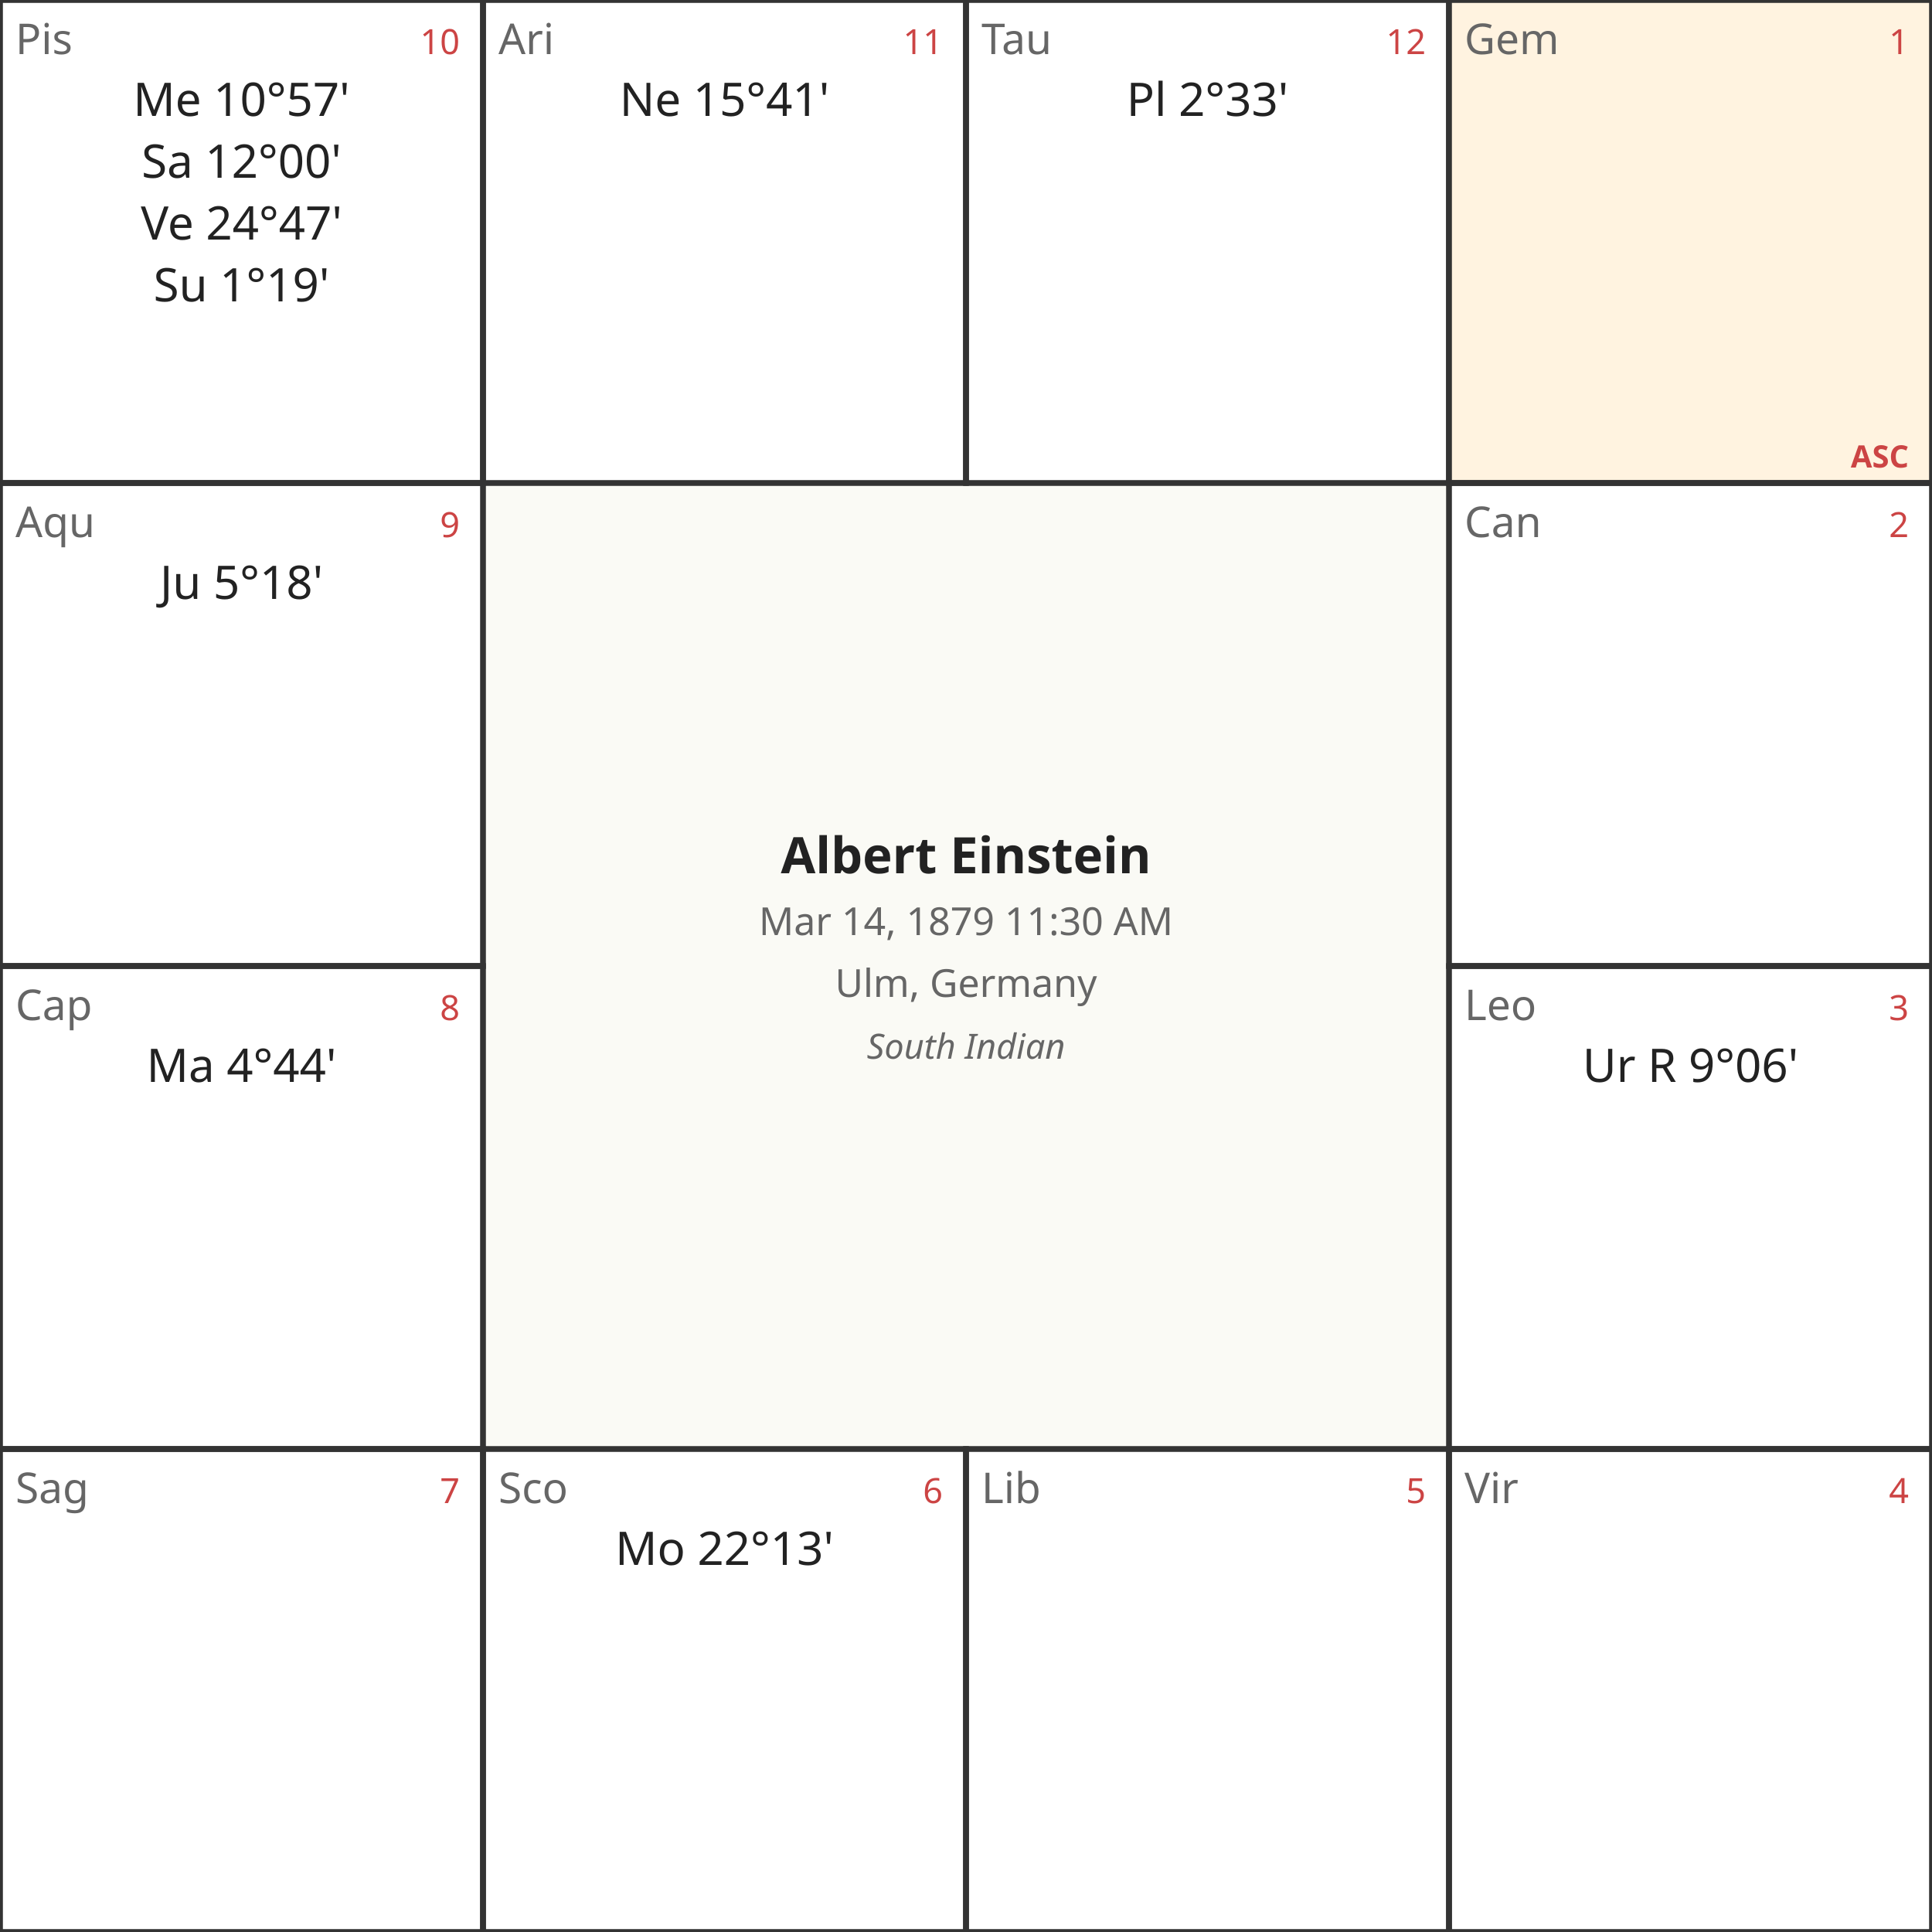
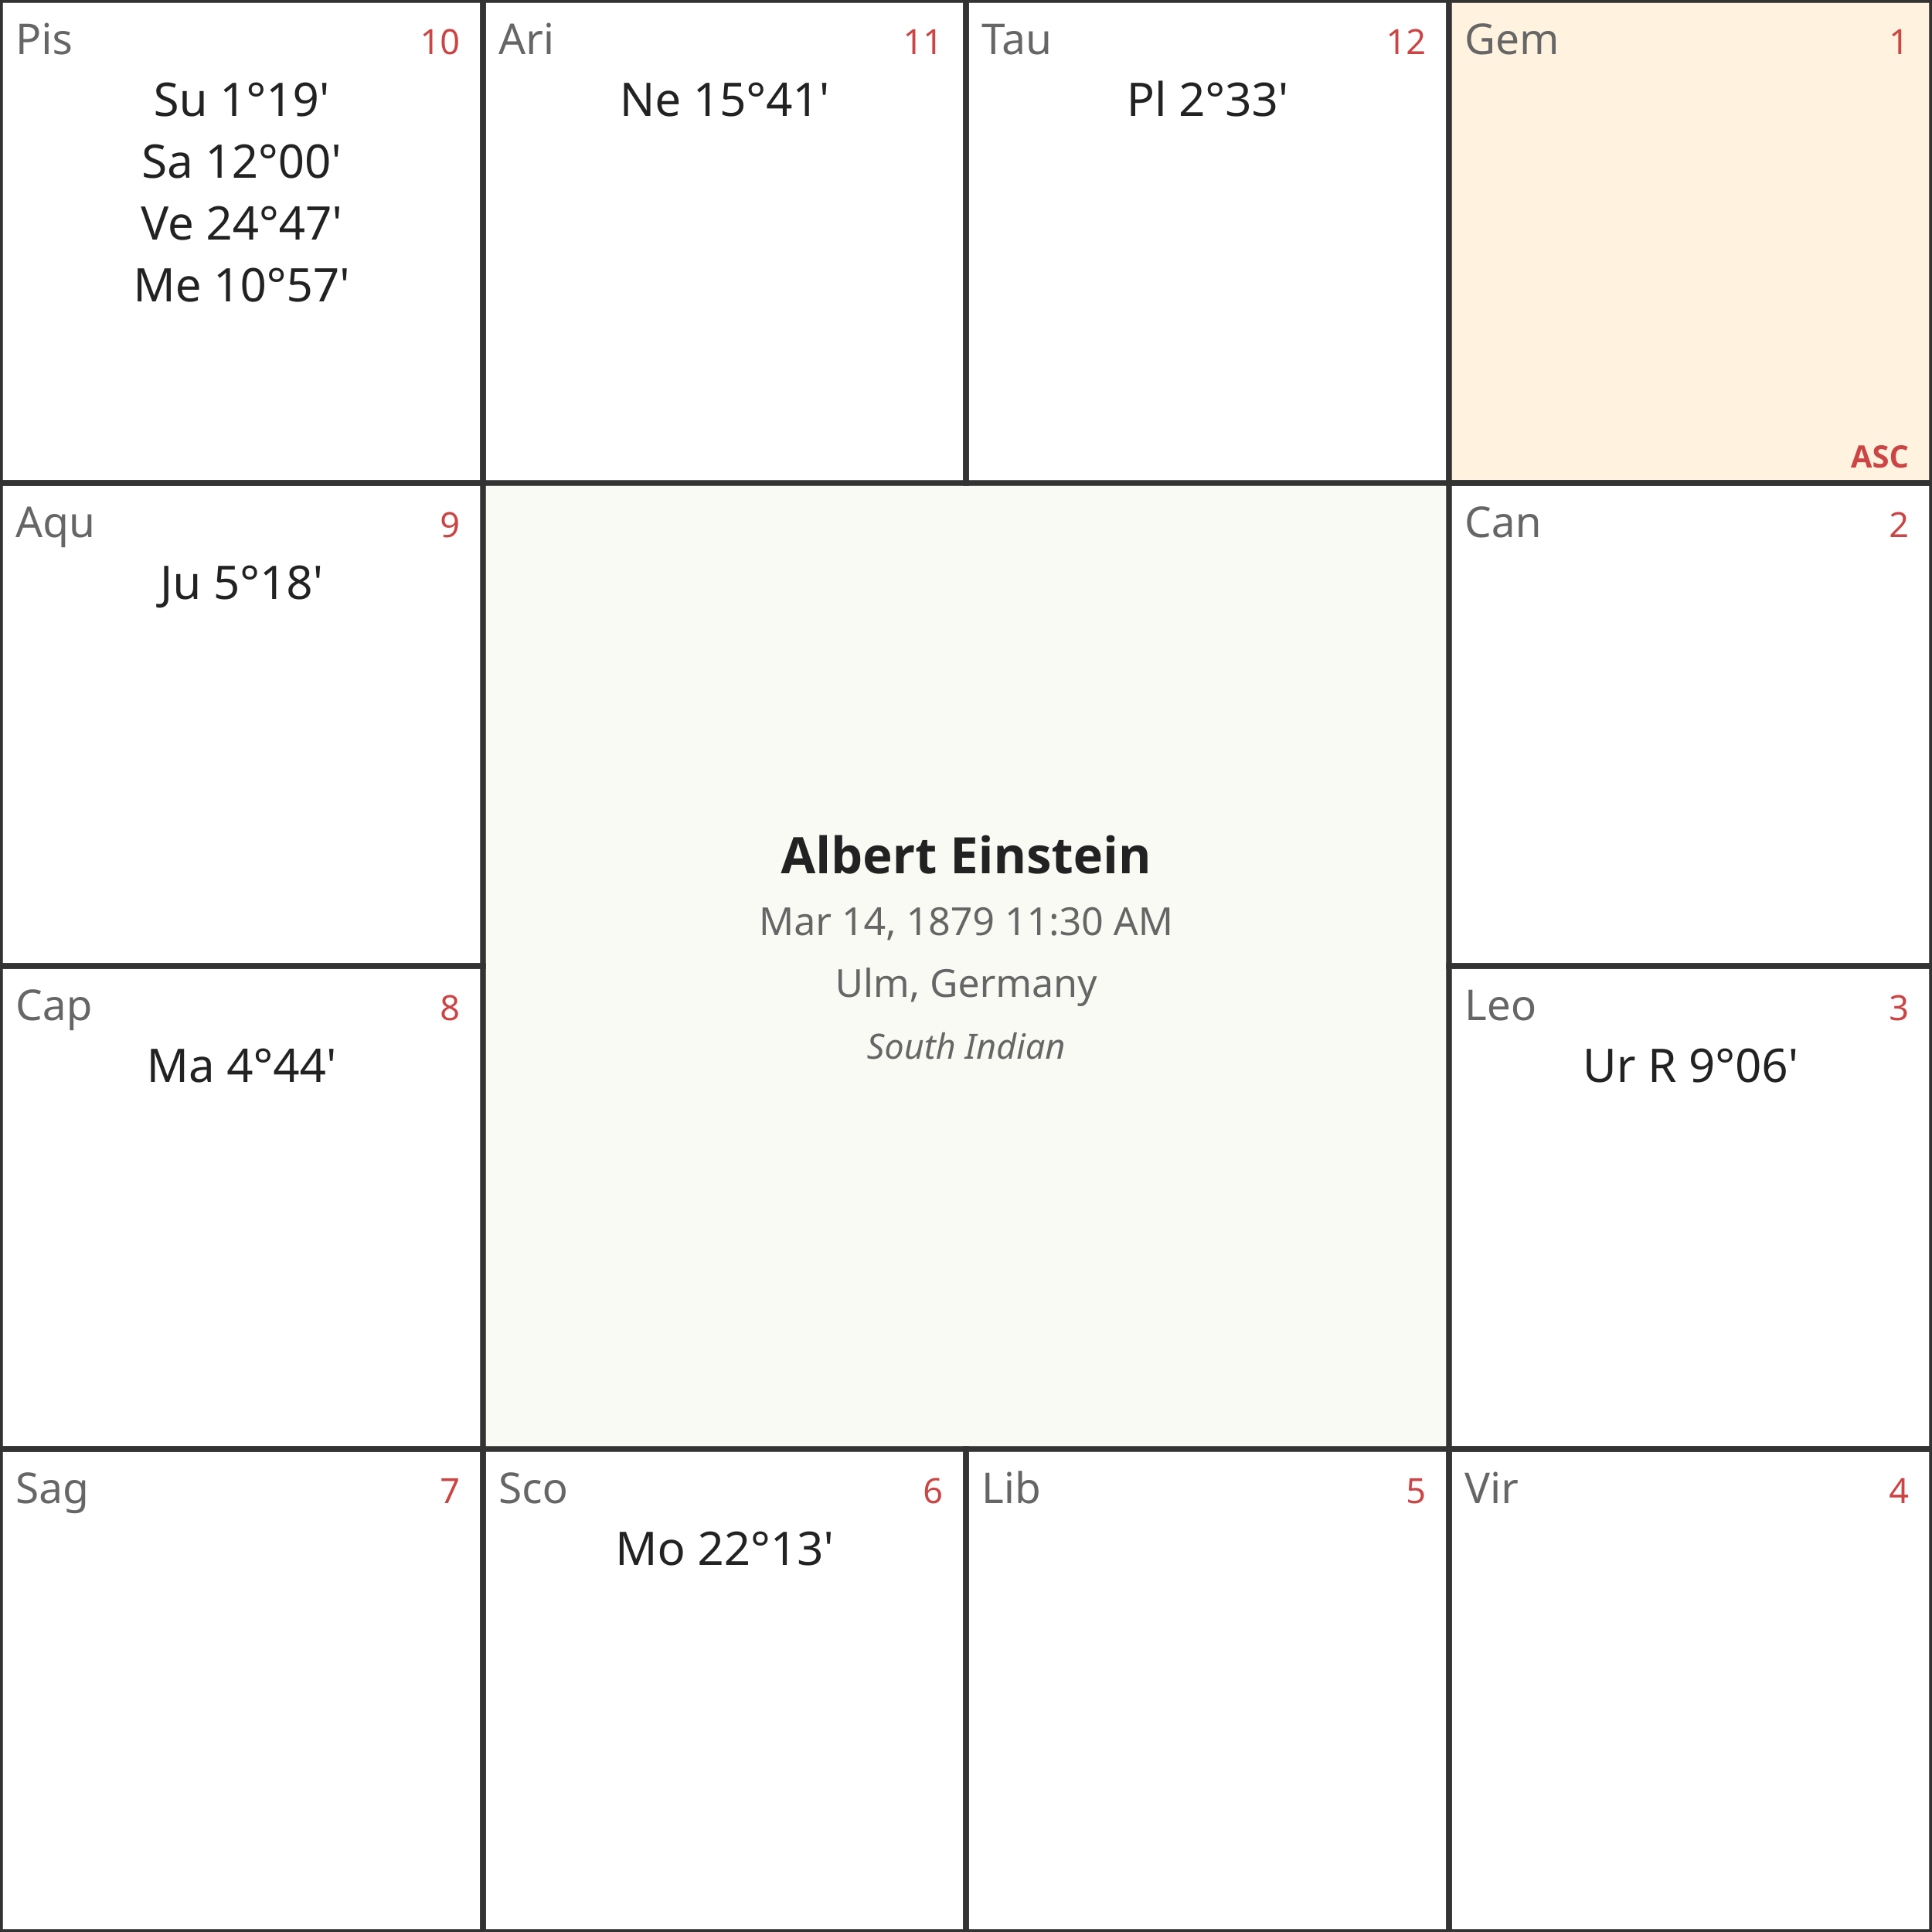
<svg xmlns="http://www.w3.org/2000/svg" baseProfile="full" height="500" version="1.1" width="500">
  <defs />
  <rect fill="#ffffff" height="500" width="500" x="0" y="0" />
  <rect fill="#fafaf5" height="250.0" width="250.0" x="125.0" y="125.0" />
  <rect fill="none" height="125.0" stroke="#333333" stroke-width="1.5" width="125.0" x="125.0" y="0.0" />
  <text fill="#666666" font-family="sans-serif" font-size="11" x="129.0" y="14.0">Ari</text>
  <text fill="#cc4444" font-family="sans-serif" font-size="9" text-anchor="end" x="244.0" y="14.0">11</text>
  <text fill="#222222" font-family="sans-serif" font-size="12" text-anchor="middle" x="187.5" y="30.0">Ne 15°41'</text>
  <rect fill="none" height="125.0" stroke="#333333" stroke-width="1.5" width="125.0" x="250.0" y="0.0" />
  <text fill="#666666" font-family="sans-serif" font-size="11" x="254.0" y="14.0">Tau</text>
  <text fill="#cc4444" font-family="sans-serif" font-size="9" text-anchor="end" x="369.0" y="14.0">12</text>
  <text fill="#222222" font-family="sans-serif" font-size="12" text-anchor="middle" x="312.5" y="30.0">Pl 2°33'</text>
  <rect fill="#fff3e0" height="125.0" width="125.0" x="375.0" y="0.0" />
  <rect fill="none" height="125.0" stroke="#333333" stroke-width="1.5" width="125.0" x="375.0" y="0.0" />
  <text fill="#666666" font-family="sans-serif" font-size="11" x="379.0" y="14.0">Gem</text>
  <text fill="#cc4444" font-family="sans-serif" font-size="9" text-anchor="end" x="494.0" y="14.0">1</text>
  <text fill="#cc4444" font-family="sans-serif" font-size="8" font-weight="bold" text-anchor="end" x="494.0" y="121.0">ASC</text>
  <rect fill="none" height="125.0" stroke="#333333" stroke-width="1.5" width="125.0" x="375.0" y="125.0" />
  <text fill="#666666" font-family="sans-serif" font-size="11" x="379.0" y="139.0">Can</text>
  <text fill="#cc4444" font-family="sans-serif" font-size="9" text-anchor="end" x="494.0" y="139.0">2</text>
  <rect fill="none" height="125.0" stroke="#333333" stroke-width="1.5" width="125.0" x="375.0" y="250.0" />
  <text fill="#666666" font-family="sans-serif" font-size="11" x="379.0" y="264.0">Leo</text>
  <text fill="#cc4444" font-family="sans-serif" font-size="9" text-anchor="end" x="494.0" y="264.0">3</text>
  <text fill="#222222" font-family="sans-serif" font-size="12" text-anchor="middle" x="437.5" y="280.0">Ur R 9°06'</text>
  <rect fill="none" height="125.0" stroke="#333333" stroke-width="1.5" width="125.0" x="375.0" y="375.0" />
  <text fill="#666666" font-family="sans-serif" font-size="11" x="379.0" y="389.0">Vir</text>
  <text fill="#cc4444" font-family="sans-serif" font-size="9" text-anchor="end" x="494.0" y="389.0">4</text>
  <rect fill="none" height="125.0" stroke="#333333" stroke-width="1.5" width="125.0" x="250.0" y="375.0" />
  <text fill="#666666" font-family="sans-serif" font-size="11" x="254.0" y="389.0">Lib</text>
  <text fill="#cc4444" font-family="sans-serif" font-size="9" text-anchor="end" x="369.0" y="389.0">5</text>
  <rect fill="none" height="125.0" stroke="#333333" stroke-width="1.5" width="125.0" x="125.0" y="375.0" />
  <text fill="#666666" font-family="sans-serif" font-size="11" x="129.0" y="389.0">Sco</text>
  <text fill="#cc4444" font-family="sans-serif" font-size="9" text-anchor="end" x="244.0" y="389.0">6</text>
  <text fill="#222222" font-family="sans-serif" font-size="12" text-anchor="middle" x="187.5" y="405.0">Mo 22°13'</text>
  <rect fill="none" height="125.0" stroke="#333333" stroke-width="1.5" width="125.0" x="0.0" y="375.0" />
  <text fill="#666666" font-family="sans-serif" font-size="11" x="4.0" y="389.0">Sag</text>
  <text fill="#cc4444" font-family="sans-serif" font-size="9" text-anchor="end" x="119.0" y="389.0">7</text>
  <rect fill="none" height="125.0" stroke="#333333" stroke-width="1.5" width="125.0" x="0.0" y="250.0" />
  <text fill="#666666" font-family="sans-serif" font-size="11" x="4.0" y="264.0">Cap</text>
  <text fill="#cc4444" font-family="sans-serif" font-size="9" text-anchor="end" x="119.0" y="264.0">8</text>
  <text fill="#222222" font-family="sans-serif" font-size="12" text-anchor="middle" x="62.5" y="280.0">Ma 4°44'</text>
  <rect fill="none" height="125.0" stroke="#333333" stroke-width="1.5" width="125.0" x="0.0" y="125.0" />
  <text fill="#666666" font-family="sans-serif" font-size="11" x="4.0" y="139.0">Aqu</text>
  <text fill="#cc4444" font-family="sans-serif" font-size="9" text-anchor="end" x="119.0" y="139.0">9</text>
  <text fill="#222222" font-family="sans-serif" font-size="12" text-anchor="middle" x="62.5" y="155.0">Ju 5°18'</text>
  <rect fill="none" height="125.0" stroke="#333333" stroke-width="1.5" width="125.0" x="0.0" y="0.0" />
  <text fill="#666666" font-family="sans-serif" font-size="11" x="4.0" y="14.0">Pis</text>
  <text fill="#cc4444" font-family="sans-serif" font-size="9" text-anchor="end" x="119.0" y="14.0">10</text>
-   <text fill="#222222" font-family="sans-serif" font-size="12" text-anchor="middle" x="62.5" y="30.0">Me 10°57'</text>
+   <text fill="#222222" font-family="sans-serif" font-size="12" text-anchor="middle" x="62.5" y="30.0">Su 1°19'</text>
  <text fill="#222222" font-family="sans-serif" font-size="12" text-anchor="middle" x="62.5" y="46.0">Sa 12°00'</text>
  <text fill="#222222" font-family="sans-serif" font-size="12" text-anchor="middle" x="62.5" y="62.0">Ve 24°47'</text>
-   <text fill="#222222" font-family="sans-serif" font-size="12" text-anchor="middle" x="62.5" y="78.0">Su 1°19'</text>
+   <text fill="#222222" font-family="sans-serif" font-size="12" text-anchor="middle" x="62.5" y="78.0">Me 10°57'</text>
  <text fill="#222222" font-family="sans-serif" font-size="13" font-weight="bold" text-anchor="middle" x="250.0" y="226.0">Albert Einstein</text>
  <text fill="#666666" font-family="sans-serif" font-size="10" font-weight="normal" text-anchor="middle" x="250.0" y="242.0">Mar 14, 1879  11:30 AM</text>
  <text fill="#666666" font-family="sans-serif" font-size="10" font-weight="normal" text-anchor="middle" x="250.0" y="258.0">Ulm, Germany</text>
  <text fill="#666666" font-family="sans-serif" font-size="9" font-style="italic" text-anchor="middle" x="250.0" y="274.0">South Indian</text>
</svg>
